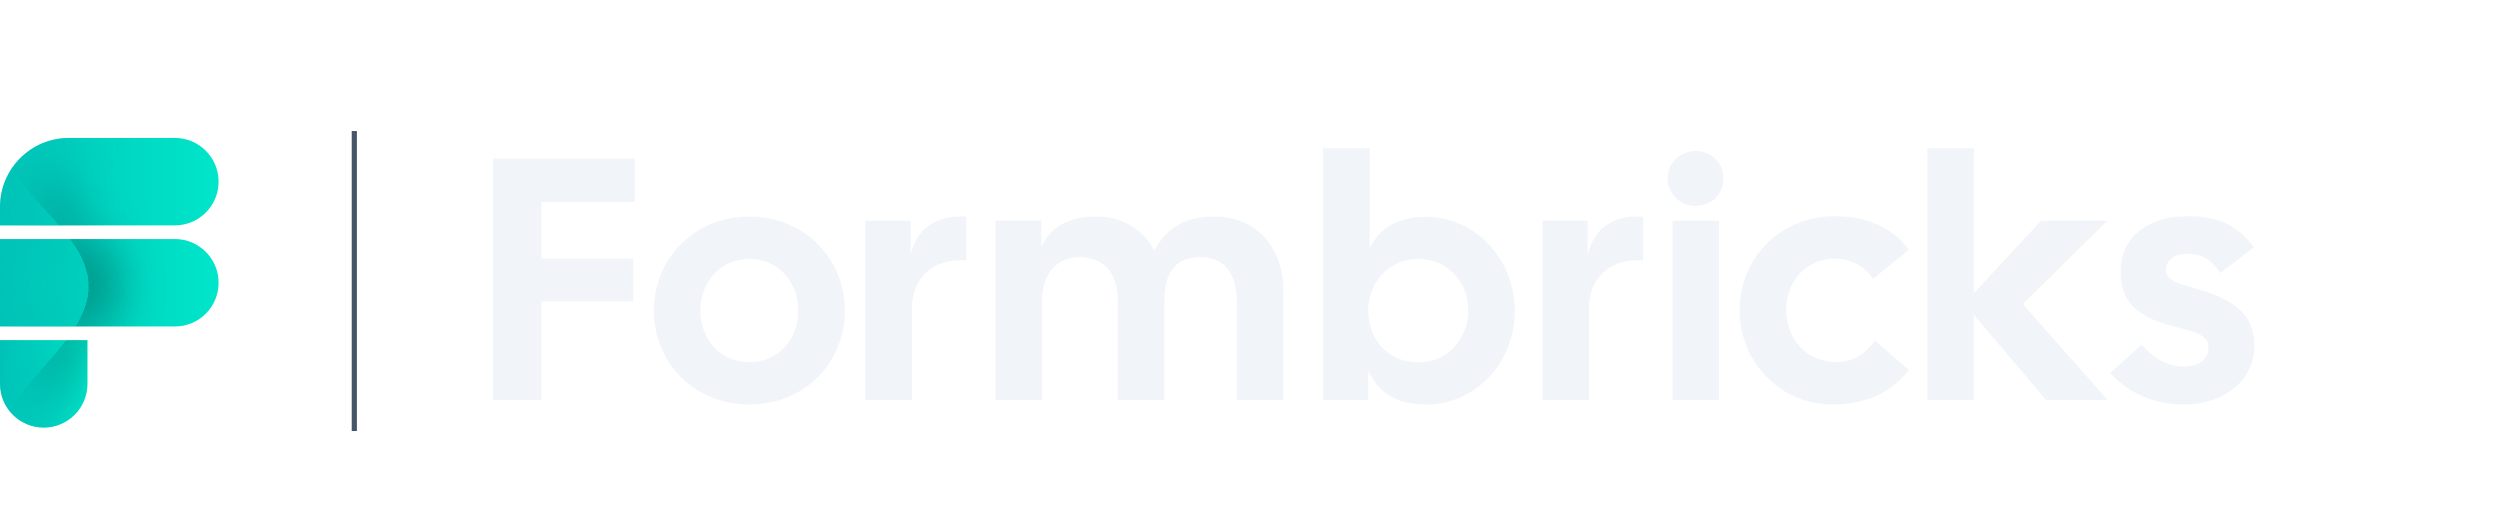
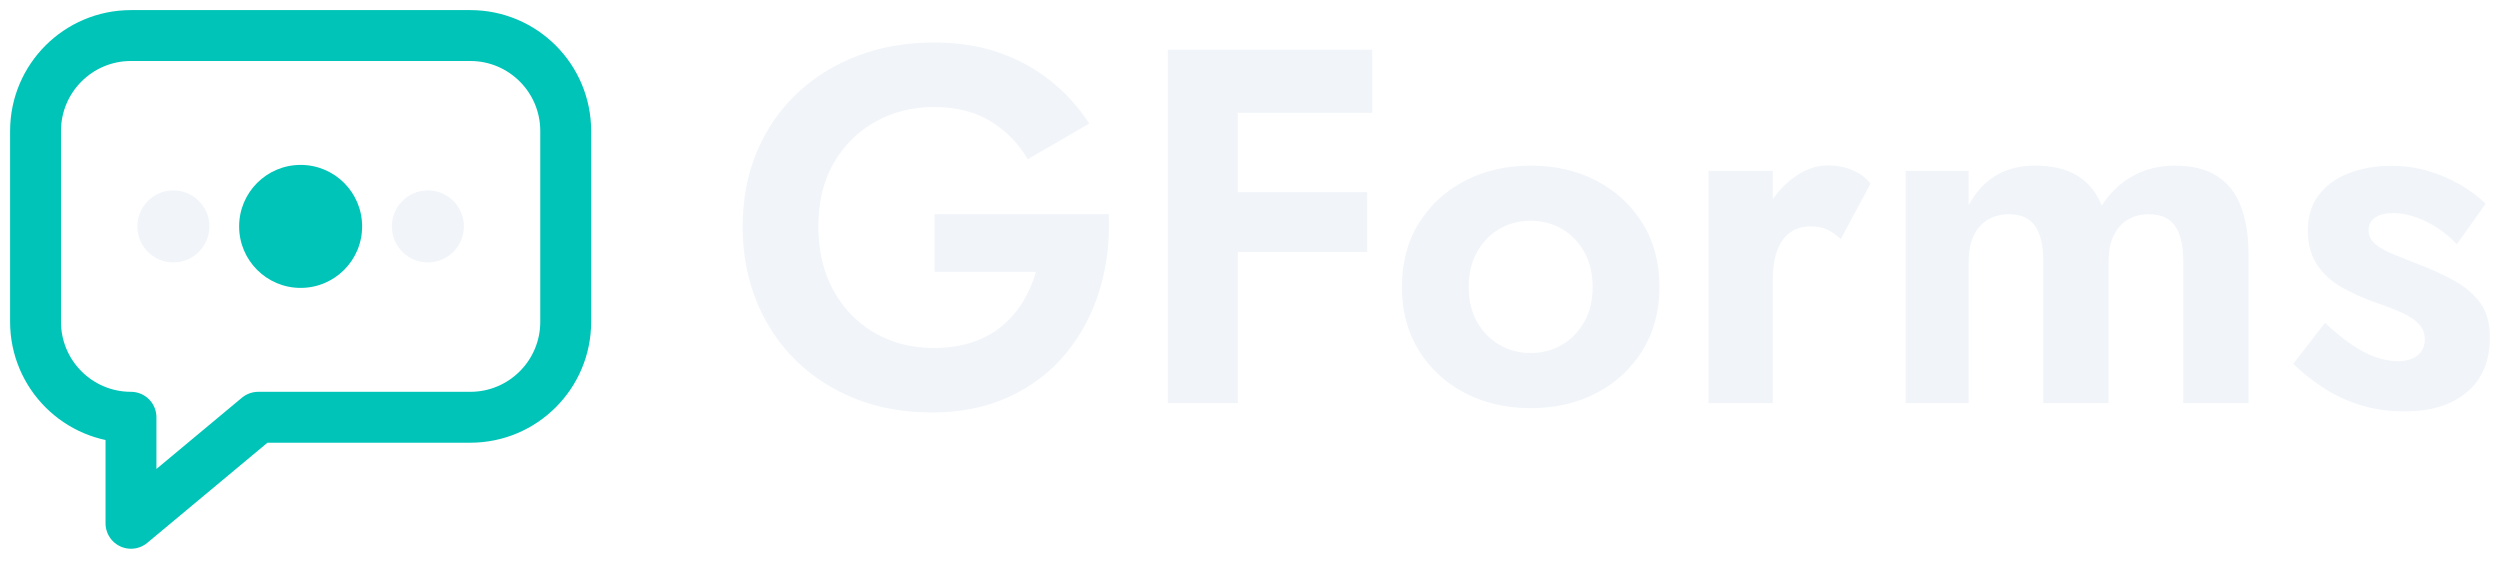
- <svg xmlns="http://www.w3.org/2000/svg" width="725" height="150" viewBox="0 0 725 150" fill="none">
-   <path d="M143 116H157V87.4H183.6V75H157V58.6H184.1V46H143V116ZM217.309 117.3C233.409 117.3 245.009 105.1 245.009 90.1C245.009 75.1 233.409 62.8 217.309 62.8C201.209 62.8 189.609 75.1 189.609 90.1C189.609 105.1 201.209 117.3 217.309 117.3ZM203.109 90.1C203.109 82 208.709 75.1 217.309 75.1C225.909 75.1 231.509 82 231.509 90.1C231.509 98.2 225.909 105 217.309 105C208.709 105 203.109 98.2 203.109 90.1ZM250.984 116H264.484V89.4C264.484 80.7 270.484 75.5 278.284 75.5H280.184V62.8C271.184 62.3 265.884 66.4 264.084 73.9V64H250.984V116ZM288.676 116H302.176V87.5C302.176 78.5 307.276 74.6 312.976 74.6C319.676 74.6 324.176 78.5 324.176 87.5V116H337.676V87.5C337.676 77.5 341.976 74.6 348.276 74.6C354.376 74.6 358.676 78.5 358.676 87.5V116H372.176V84.2C372.176 71.1 363.576 62.8 352.376 62.8C343.276 62.8 338.276 66.3 334.776 72.6C331.376 66.3 325.176 62.8 317.876 62.8C309.876 62.8 304.676 65.8 301.976 71.6V64H288.676V116ZM413.591 117.3C427.891 117.3 439.291 105.2 439.291 90.2C439.291 75.2 427.891 62.9 413.591 62.9C404.691 62.9 399.991 66.5 397.191 72V43H383.691V116H396.791V107.5C399.591 113.4 404.291 117.3 413.591 117.3ZM396.791 90.2C396.791 82.1 402.491 75.1 411.391 75.1C419.991 75.1 425.791 82 425.791 90.1C425.791 98 419.991 105.1 411.391 105.1C402.491 105.1 396.791 98.3 396.791 90.2ZM447.313 116H460.813V89.4C460.813 80.7 466.813 75.5 474.613 75.5H476.513V62.8C467.513 62.3 462.213 66.4 460.413 73.9V64H447.313V116ZM485.004 116H498.504V64H485.004V116ZM483.604 51.7C483.604 56.1 487.104 59.7 491.704 59.7C496.404 59.7 499.804 56.2 499.804 51.7C499.804 47.4 496.404 43.8 491.704 43.8C487.104 43.8 483.604 47.4 483.604 51.7ZM531.288 117.3C541.488 117.3 548.688 113.6 553.588 107.3L543.788 98.8C541.088 102.4 537.688 105 532.488 105C523.888 105 517.988 98.1 517.988 90C517.988 81.9 523.588 75 532.188 75C536.788 75 540.788 77.3 543.188 80.9L553.588 72.4C549.188 66.3 541.488 62.6 531.988 62.7C516.088 62.8 504.488 74.9 504.488 90C504.488 105.1 516.388 117.3 531.288 117.3ZM593.33 116H611.23L586.63 88.2L611.13 64H591.93L572.43 85V43H558.93V116H572.43V91.3L593.33 116ZM633.562 117.3C645.062 117.3 653.762 110.1 653.762 100.5C653.762 92.7 650.262 87.1 635.162 83.2C628.962 81.6 628.162 80 628.162 78.2C628.162 75 630.962 73.6 634.662 73.6C638.162 73.6 641.362 75.2 643.862 79.2L653.662 71.7C648.362 64.8 642.762 62.7 634.362 62.7C622.162 62.7 614.962 69.5 614.962 78.6C614.962 85.2 617.062 91.5 630.962 94.8C639.162 96.7 640.462 98.2 640.462 100.9C640.462 104 637.862 106.3 633.262 106.3C628.862 106.3 624.862 104.2 621.062 99.9L611.962 108.2C617.662 114.3 624.762 117.3 633.562 117.3Z" fill="#F1F5F9" />
-   <path d="M0 98.642H25.358V111.321C25.358 118.323 19.682 124 12.679 124V124C5.677 124 0 118.323 0 111.321V98.642Z" fill="url(#paint0_linear_2626_5860)" />
-   <path d="M0 69.321H50.717C57.719 69.321 63.396 74.998 63.396 82V82C63.396 89.003 57.719 94.679 50.717 94.679H0V69.321Z" fill="url(#paint1_linear_2626_5860)" />
-   <path d="M0 60C0 48.954 8.954 40 20 40H50.717C57.719 40 63.396 45.677 63.396 52.679V52.679C63.396 59.682 57.719 65.359 50.717 65.359H0V60Z" fill="url(#paint2_linear_2626_5860)" />
-   <mask id="mask0_2626_5860" style="mask-type:alpha" maskUnits="userSpaceOnUse" x="0" y="40" width="64" height="84">
-     <path d="M0 98.642H25.358V111.321C25.358 118.323 19.682 124 12.679 124V124C5.677 124 0 118.323 0 111.321V98.642Z" fill="url(#paint3_linear_2626_5860)" />
-     <path d="M0 69.321H50.717C57.719 69.321 63.396 74.998 63.396 82V82C63.396 89.003 57.719 94.679 50.717 94.679H0V69.321Z" fill="url(#paint4_linear_2626_5860)" />
-     <path d="M0 60C0 48.954 8.954 40 20 40H50.717C57.719 40 63.396 45.677 63.396 52.679V52.679C63.396 59.682 57.719 65.359 50.717 65.359H0V60Z" fill="url(#paint5_linear_2626_5860)" />
-   </mask>
-   <g mask="url(#mask0_2626_5860)">
-     <g filter="url(#filter0_d_2626_5860)">
-       <mask id="mask1_2626_5860" style="mask-type:alpha" maskUnits="userSpaceOnUse" x="0" y="40" width="64" height="84">
-         <path d="M0 98.642H25.358V111.321C25.358 118.323 19.682 124 12.679 124V124C5.677 124 0 118.323 0 111.321V98.642Z" fill="black" fill-opacity="0.1" />
-         <path d="M0 60C0 48.954 8.954 40 20 40H50.717C57.719 40 63.396 45.677 63.396 52.679V52.679C63.396 59.682 57.719 65.359 50.717 65.359H0V60Z" fill="black" fill-opacity="0.1" />
-         <path d="M0 69.321H50.717C57.719 69.321 63.396 74.998 63.396 82V82C63.396 89.003 57.719 94.679 50.717 94.679H0V69.321Z" fill="black" fill-opacity="0.1" />
-       </mask>
-       <g mask="url(#mask1_2626_5860)">
-         <path d="M1.33 18.158C11.264 8.463 36.453 18.158 36.453 18.158H1.33C-1.11 20.539 -2.629 24.09 -2.629 29.241C-2.629 55.367 25.672 64.868 25.672 83.076C25.672 100.901 -1.448 111.898 -2.592 136.119H36.453C36.453 136.119 -2.629 163.037 -2.629 137.703C-2.629 137.169 -2.616 136.641 -2.592 136.119H-19.811L-16.442 18.158H1.33Z" fill="black" fill-opacity="0.1" />
-       </g>
-     </g>
-     <g filter="url(#filter1_f_2626_5860)">
-       <circle cx="-7.924" cy="112.906" r="23.774" fill="#00C4B8" />
-     </g>
-     <g filter="url(#filter2_f_2626_5860)">
-       <circle cx="-7.924" cy="52.679" r="23.774" fill="#00C4B8" />
-     </g>
+ <svg xmlns="http://www.w3.org/2000/svg" viewBox="-2 27.16 495.13 111.52" fill="none">
+   <g transform="translate(-9.66 11.10) scale(4.2)">
+     <path d="M8 5.5h16A4.5 4.5 0 0 1 28.5 10v9A4.5 4.5 0 0 1 24 23.5H14l-6 5v-5A4.5 4.5 0 0 1 3.5 19v-9A4.5 4.5 0 0 1 8 5.5Z" stroke="#00C4B8" stroke-width="2.4" stroke-linejoin="round" />
+     <circle cx="10" cy="14.5" r="1.7" fill="#F1F5F9" />
+     <circle cx="16" cy="14.5" r="2.9" fill="#00C4B8" />
+     <circle cx="22" cy="14.5" r="1.7" fill="#F1F5F9" />
  </g>
-   <line x1="102.75" y1="38" x2="102.75" y2="125" stroke="#475569" stroke-width="1.5" />
-   <defs>
-     <filter id="filter0_d_2626_5860" x="-2" y="28" width="60.453" height="108" filterUnits="userSpaceOnUse" color-interpolation-filters="sRGB">
-       <feFlood flood-opacity="0" result="BackgroundImageFix" />
-       <feColorMatrix in="SourceAlpha" type="matrix" values="0 0 0 0 0 0 0 0 0 0 0 0 0 0 0 0 0 0 127 0" result="hardAlpha" />
-       <feOffset dx="10" />
-       <feGaussianBlur stdDeviation="6" />
-       <feComposite in2="hardAlpha" operator="out" />
-       <feColorMatrix type="matrix" values="0 0 0 0 0 0 0 0 0 0 0 0 0 0 0 0 0 0 0.25 0" />
-       <feBlend mode="normal" in2="BackgroundImageFix" result="effect1_dropShadow_2626_5860" />
-       <feBlend mode="normal" in="SourceGraphic" in2="effect1_dropShadow_2626_5860" result="shape" />
-     </filter>
-     <filter id="filter1_f_2626_5860" x="-51.698" y="69.132" width="87.547" height="87.547" filterUnits="userSpaceOnUse" color-interpolation-filters="sRGB">
-       <feFlood flood-opacity="0" result="BackgroundImageFix" />
-       <feBlend mode="normal" in="SourceGraphic" in2="BackgroundImageFix" result="shape" />
-       <feGaussianBlur stdDeviation="10" result="effect1_foregroundBlur_2626_5860" />
-     </filter>
-     <filter id="filter2_f_2626_5860" x="-51.698" y="8.906" width="87.547" height="87.547" filterUnits="userSpaceOnUse" color-interpolation-filters="sRGB">
-       <feFlood flood-opacity="0" result="BackgroundImageFix" />
-       <feBlend mode="normal" in="SourceGraphic" in2="BackgroundImageFix" result="shape" />
-       <feGaussianBlur stdDeviation="10" result="effect1_foregroundBlur_2626_5860" />
-     </filter>
-     <linearGradient id="paint0_linear_2626_5860" x1="25.469" y1="110.861" x2="-0.002" y2="110.964" gradientUnits="userSpaceOnUse">
-       <stop stop-color="#00E6CA" />
-       <stop offset="1" stop-color="#00C4B8" />
-     </linearGradient>
-     <linearGradient id="paint1_linear_2626_5860" x1="63.672" y1="81.541" x2="7.75704e-09" y2="82.184" gradientUnits="userSpaceOnUse">
-       <stop stop-color="#00E6CA" />
-       <stop offset="1" stop-color="#00C4B8" />
-     </linearGradient>
-     <linearGradient id="paint2_linear_2626_5860" x1="63.672" y1="52.22" x2="7.75704e-09" y2="52.863" gradientUnits="userSpaceOnUse">
-       <stop stop-color="#00E6CA" />
-       <stop offset="1" stop-color="#00C4B8" />
-     </linearGradient>
-     <linearGradient id="paint3_linear_2626_5860" x1="25.469" y1="110.861" x2="-0.002" y2="110.964" gradientUnits="userSpaceOnUse">
-       <stop stop-color="#00FFE1" />
-       <stop offset="1" stop-color="#01E0C6" />
-     </linearGradient>
-     <linearGradient id="paint4_linear_2626_5860" x1="63.672" y1="81.541" x2="7.75704e-09" y2="82.184" gradientUnits="userSpaceOnUse">
-       <stop stop-color="#00FFE1" />
-       <stop offset="1" stop-color="#01E0C6" />
-     </linearGradient>
-     <linearGradient id="paint5_linear_2626_5860" x1="63.672" y1="52.22" x2="7.75704e-09" y2="52.863" gradientUnits="userSpaceOnUse">
-       <stop stop-color="#00FFE1" />
-       <stop offset="1" stop-color="#01E0C6" />
-     </linearGradient>
-   </defs>
+   <path transform="translate(141.51 0)" d="M41.57 81L61.66 81Q60.76 84.16 59.09 86.90Q57.41 89.64 54.95 91.71Q52.49 93.79 49.09 94.93Q45.69 96.07 41.43 96.07Q34.89 96.07 29.72 93.09Q24.56 90.10 21.56 84.67Q18.57 79.24 18.57 72Q18.57 64.66 21.65 59.39Q24.73 54.11 29.91 51.24Q35.10 48.36 41.43 48.36Q48.14 48.36 52.76 51.23Q57.37 54.10 60.03 58.71L72.24 51.63Q69.03 46.73 64.55 43.15Q60.07 39.57 54.32 37.57Q48.57 35.57 41.43 35.57Q33.31 35.57 26.41 38.18Q19.50 40.79 14.38 45.61Q9.26 50.44 6.41 57.15Q3.57 63.86 3.57 72Q3.57 80.14 6.35 86.91Q9.13 93.69 14.16 98.60Q19.20 103.51 26.04 106.19Q32.89 108.86 41 108.86Q49.64 108.86 56.34 105.76Q63.04 102.66 67.56 97.22Q72.07 91.77 74.25 84.69Q76.43 77.60 76.09 69.57L41.57 69.57ZM96.97 49.50L128.27 49.50L128.27 37L96.97 37ZM96.97 77.07L127.27 77.07L127.27 65.21L96.97 65.21ZM87.77 37L87.77 107L101.63 107L101.63 37ZM134.13 84Q134.13 91.11 137.47 96.54Q140.81 101.97 146.60 104.99Q152.39 108 159.64 108Q166.96 108 172.71 104.99Q178.47 101.97 181.81 96.54Q185.16 91.11 185.16 84Q185.16 76.79 181.81 71.39Q178.47 65.99 172.71 62.97Q166.96 59.96 159.64 59.96Q152.39 59.96 146.60 62.97Q140.81 65.99 137.47 71.39Q134.13 76.79 134.13 84ZM147.37 84Q147.37 80.06 149.01 77.10Q150.66 74.14 153.44 72.51Q156.21 70.89 159.64 70.89Q163.07 70.89 165.85 72.51Q168.63 74.14 170.27 77.10Q171.91 80.06 171.91 84Q171.91 87.94 170.27 90.87Q168.63 93.80 165.85 95.44Q163.07 97.07 159.64 97.07Q156.21 97.07 153.44 95.44Q150.66 93.80 149.01 90.87Q147.37 87.94 147.37 84ZM207.59 61L194.87 61L194.87 107L207.59 107ZM221.06 74.51L226.96 63.54Q225.54 61.73 223.31 60.82Q221.07 59.91 218.57 59.91Q214.94 59.91 211.57 62.44Q208.19 64.96 206.09 69.23Q203.99 73.50 203.99 79L207.59 82.64Q207.59 79.34 208.41 76.96Q209.23 74.57 210.93 73.29Q212.63 72 215.07 72Q217.07 72 218.41 72.66Q219.76 73.31 221.06 74.51ZM301.82 77.57Q301.82 71.96 300.30 68.02Q298.79 64.07 295.59 62.02Q292.40 59.96 287.23 59.96Q282.59 59.96 278.90 62Q275.22 64.04 272.73 67.87Q271.26 64.03 267.98 61.99Q264.70 59.96 259.52 59.96Q254.92 59.96 251.66 61.99Q248.40 64.01 246.39 67.79L246.39 61L233.89 61L233.89 107L246.39 107L246.39 79Q246.39 75.96 247.39 73.85Q248.39 71.74 250.19 70.67Q251.99 69.60 254.39 69.60Q257.94 69.60 259.56 71.95Q261.17 74.30 261.17 79L261.17 107L274.10 107L274.10 79Q274.10 75.96 275.10 73.85Q276.10 71.74 277.90 70.67Q279.70 69.60 282.10 69.60Q285.66 69.60 287.27 71.95Q288.89 74.30 288.89 79L288.89 107L301.82 107ZM316.96 91.10L310.66 99.20Q313.20 101.69 316.46 103.86Q319.72 106.03 323.80 107.34Q327.89 108.64 332.74 108.64Q340.62 108.64 345.12 104.79Q349.62 100.94 349.62 94Q349.62 89.77 347.73 87.17Q345.84 84.57 342.72 82.83Q339.59 81.09 335.89 79.66Q332.80 78.44 330.49 77.51Q328.19 76.59 326.89 75.46Q325.60 74.34 325.60 72.76Q325.60 71.14 326.89 70.26Q328.17 69.37 330.37 69.37Q333.63 69.37 337.08 71.09Q340.53 72.81 343.07 75.54L348.79 67.50Q346.53 65.33 343.64 63.67Q340.76 62.01 337.36 61.01Q333.96 60 330.04 60Q325.49 60 321.74 61.43Q317.99 62.86 315.77 65.71Q313.56 68.56 313.56 72.74Q313.56 77 315.50 79.76Q317.44 82.51 320.45 84.16Q323.46 85.81 326.63 86.97Q330.02 88.10 332.24 89.12Q334.47 90.14 335.59 91.39Q336.72 92.63 336.72 94.39Q336.72 96.36 335.32 97.52Q333.93 98.69 331.30 98.69Q329.36 98.69 327.09 97.91Q324.83 97.14 322.32 95.45Q319.82 93.76 316.96 91.10Z" fill="#F1F5F9" />
</svg>
